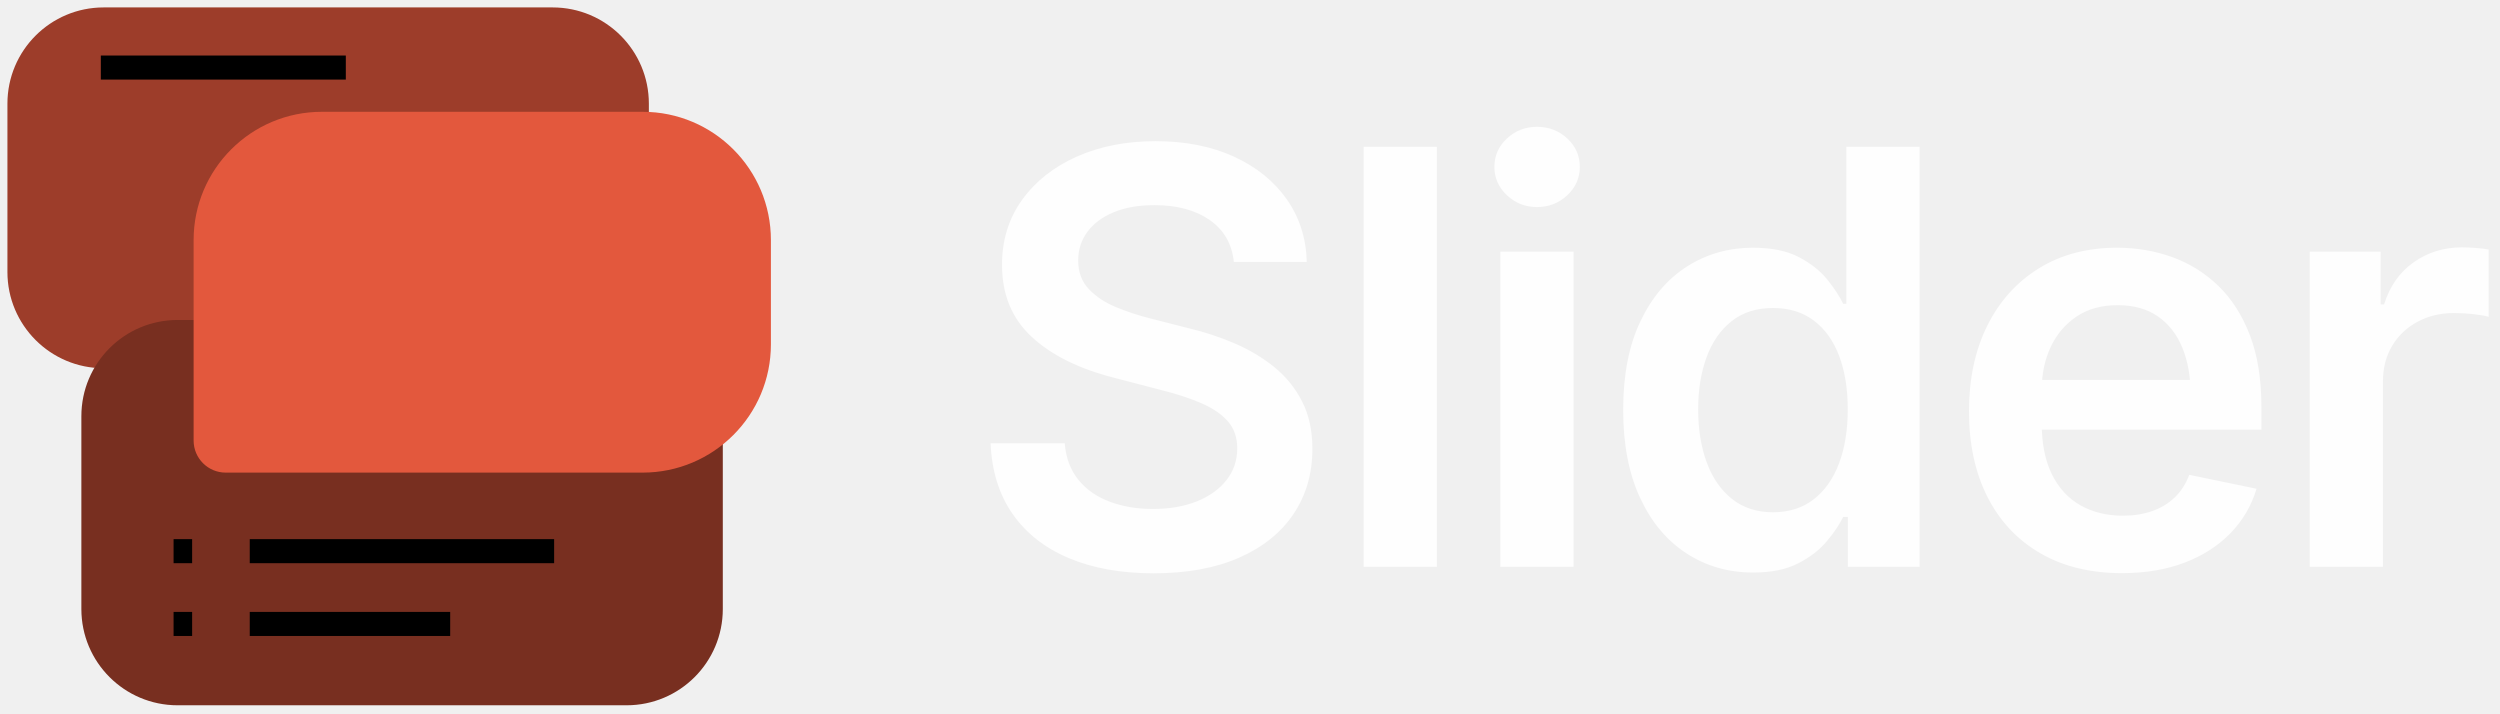
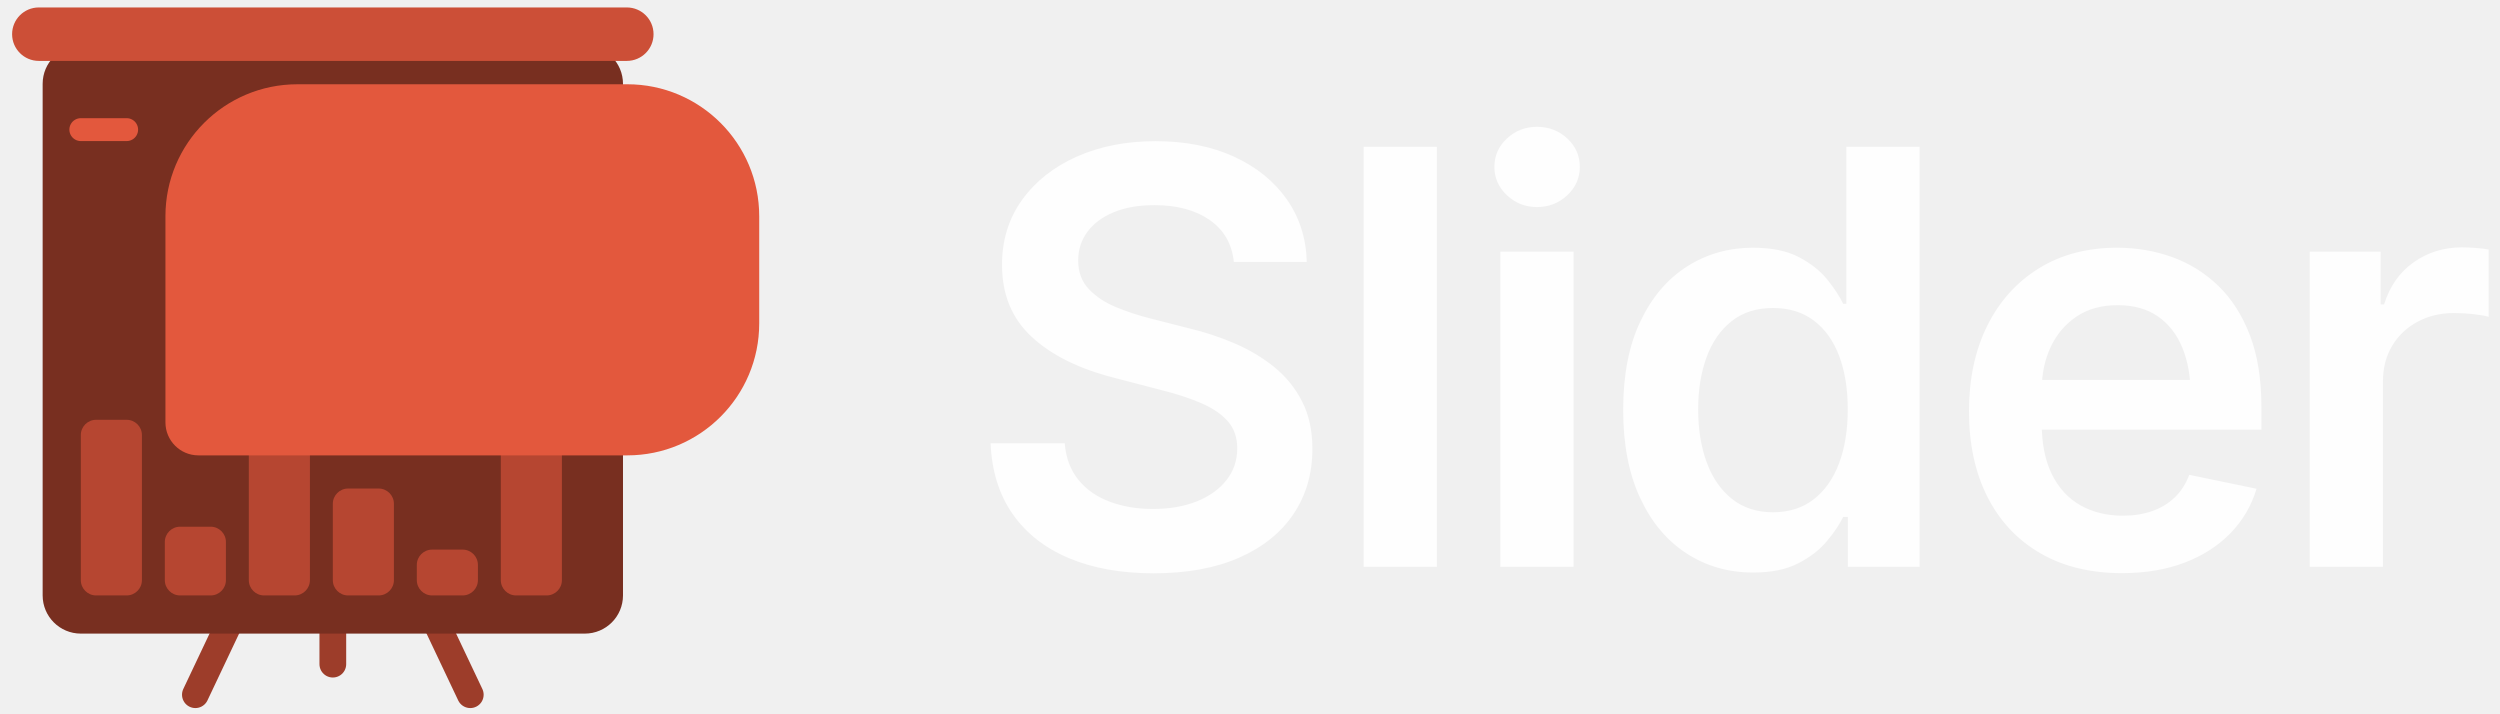
<svg xmlns="http://www.w3.org/2000/svg" width="311.8" height="89" viewBox="0 0 311.8 89" fill="none">
-   <rect x="0.926" y="0.926" width="80" height="45" rx="12" fill="#9d3d2a" />
-   <path d="M12.574 8.426h30.556" stroke="#000000" stroke-width="3" />
-   <rect x="10.148" y="39.907" width="80" height="48.056" rx="12" fill="#782f20" />
-   <path d="M21.648 68.741h2.315M31.148 68.741h37.963M21.648 77.818h2.315M31.148 77.818h25" stroke="#000000" stroke-width="3" />
-   <path d="M40.148 13.944h40a16 16 0 0 1 16 16v13a16 16 0 0 1-16 16H28.148a4 4 0 0 1-4-4V29.944a16 16 0 0 1 16-16Z" fill="#e3583d" />
+   <path d="M41.51 50.452l-17.143 36.191" stroke="#9d3d2a" stroke-width="3.333" stroke-linecap="round" />
+   <path d="M41.51 50.452l17.143 36.191" stroke="#9d3d2a" stroke-width="3.333" stroke-linecap="round" />
+   <path d="M41.51 50.452l0 32.381" stroke="#9d3d2a" stroke-width="3.333" stroke-linecap="round" />
+   <rect x="5.319" y="5.691" width="72.381" height="73.333" rx="4.762" fill="#782f20" />
+   <path d="M10.081 16.167l5.714 0" stroke="#e3583d" stroke-width="2.857" stroke-linecap="round" />
+   <rect x="10.081" y="52.357" width="7.619" height="21.905" rx="1.905" fill="#b64631" />
+   <rect x="20.557" y="65.691" width="7.619" height="8.571" rx="1.905" fill="#b64631" />
+   <rect x="31.033" y="43.786" width="7.619" height="30.476" rx="1.905" fill="#b64631" />
+   <rect x="41.51" y="60.929" width="7.619" height="13.333" rx="1.905" fill="#b64631" />
+   <rect x="51.986" y="68.548" width="7.619" height="5.714" rx="1.905" fill="#b64631" />
+   <rect x="62.462" y="38.071" width="7.619" height="36.191" rx="1.905" fill="#b64631" />
+   <rect x="1.51" y="0.929" width="80" height="6.667" rx="3.333" fill="#cc4f37" />
+   <path d="M37.09 10.509h41.143a16.457 16.457 0 0 1 16.457 16.457v13.371a16.457 16.457 0 0 1-16.457 16.457H24.748a4.114 4.114 0 0 1-4.114-4.114V26.967a16.457 16.457 0 0 1 16.457-16.457Z" fill="#e3583d" />
  <path transform="translate(120.200 70.691)" d="M23.667 0.813Q17.589 0.813 13.094 -1.085Q8.599 -2.983 6.079 -6.605Q3.559 -10.228 3.344 -15.407H12.591Q12.822 -12.656 14.311 -10.835Q15.799 -9.014 18.223 -8.114Q20.647 -7.214 23.591 -7.214Q26.686 -7.214 29.055 -8.159Q31.423 -9.104 32.765 -10.815Q34.107 -12.525 34.107 -14.771Q34.107 -16.822 32.924 -18.157Q31.741 -19.492 29.613 -20.41Q27.485 -21.329 24.635 -22.039L18.686 -23.591Q12.143 -25.27 8.457 -28.692Q4.77 -32.115 4.77 -37.659Q4.77 -42.292 7.275 -45.766Q9.779 -49.24 14.104 -51.163Q18.429 -53.086 23.909 -53.086Q29.507 -53.086 33.714 -51.15Q37.921 -49.215 40.3 -45.815Q42.678 -42.415 42.781 -38.025H33.685Q33.33 -41.401 30.668 -43.253Q28.007 -45.104 23.774 -45.104Q20.829 -45.104 18.692 -44.212Q16.554 -43.32 15.414 -41.764Q14.273 -40.209 14.273 -38.216Q14.273 -36.018 15.624 -34.614Q16.975 -33.21 19.034 -32.367Q21.094 -31.524 23.195 -30.997L28.091 -29.745Q30.998 -29.056 33.749 -27.882Q36.501 -26.707 38.701 -24.934Q40.901 -23.16 42.192 -20.64Q43.484 -18.12 43.484 -14.704Q43.484 -10.098 41.138 -6.596Q38.791 -3.094 34.36 -1.14Q29.929 0.813 23.667 0.813ZM59.012 -52.383V0.0H49.874V-52.383ZM66.918 0.0V-39.305H76.056V0.0ZM71.497 -44.865Q69.311 -44.865 67.745 -46.337Q66.178 -47.808 66.178 -49.868Q66.178 -51.971 67.745 -53.424Q69.311 -54.877 71.497 -54.877Q73.701 -54.877 75.269 -53.425Q76.837 -51.973 76.837 -49.869Q76.837 -47.807 75.269 -46.336Q73.701 -44.865 71.497 -44.865ZM98.452 0.717Q93.818 0.717 90.139 -1.671Q86.459 -4.06 84.35 -8.592Q82.24 -13.125 82.24 -19.572Q82.24 -26.124 84.399 -30.639Q86.558 -35.153 90.231 -37.475Q93.904 -39.797 98.423 -39.797Q101.926 -39.797 104.157 -38.626Q106.388 -37.455 107.703 -35.824Q109.017 -34.193 109.688 -32.797H110.078V-52.383H119.216V0.0H110.264V-6.221H109.688Q108.991 -4.802 107.648 -3.193Q106.306 -1.583 104.082 -0.433Q101.859 0.717 98.452 0.717ZM100.932 -6.803Q103.923 -6.803 106.005 -8.418Q108.086 -10.034 109.168 -12.918Q110.25 -15.802 110.25 -19.617Q110.25 -23.458 109.179 -26.292Q108.108 -29.126 106.027 -30.701Q103.946 -32.276 100.932 -32.276Q97.851 -32.276 95.771 -30.634Q93.691 -28.991 92.644 -26.134Q91.597 -23.278 91.597 -19.617Q91.597 -15.947 92.656 -13.045Q93.714 -10.143 95.805 -8.473Q97.896 -6.803 100.932 -6.803ZM144.45 0.793Q138.54 0.793 134.257 -1.694Q129.974 -4.181 127.672 -8.716Q125.37 -13.251 125.37 -19.412Q125.37 -25.471 127.645 -30.058Q129.919 -34.644 134.08 -37.221Q138.241 -39.797 143.851 -39.797Q147.461 -39.797 150.704 -38.633Q153.948 -37.47 156.458 -35.053Q158.968 -32.636 160.407 -28.887Q161.845 -25.138 161.845 -19.955V-17.103H129.684V-23.307H157.283L153.014 -21.465Q153.014 -24.801 151.985 -27.313Q150.955 -29.825 148.932 -31.227Q146.908 -32.628 143.902 -32.628Q140.895 -32.628 138.781 -31.204Q136.668 -29.78 135.56 -27.403Q134.451 -25.026 134.451 -22.117V-17.82Q134.451 -14.093 135.716 -11.533Q136.981 -8.973 139.269 -7.675Q141.557 -6.376 144.574 -6.376Q146.578 -6.376 148.217 -6.949Q149.856 -7.522 151.037 -8.66Q152.218 -9.799 152.843 -11.474L161.238 -9.735Q160.298 -6.58 158.005 -4.21Q155.711 -1.839 152.279 -0.523Q148.847 0.793 144.45 0.793ZM167.865 0.0V-39.305H176.716V-32.726H177.138Q178.215 -36.145 180.846 -37.993Q183.476 -39.842 186.853 -39.842Q187.632 -39.842 188.579 -39.769Q189.527 -39.696 190.191 -39.572V-31.171Q189.631 -31.355 188.361 -31.502Q187.09 -31.649 185.888 -31.649Q183.341 -31.649 181.318 -30.56Q179.294 -29.471 178.149 -27.553Q177.003 -25.636 177.003 -23.116V0.0Z" fill="#ffffff" fill-opacity=".9" />
</svg>
